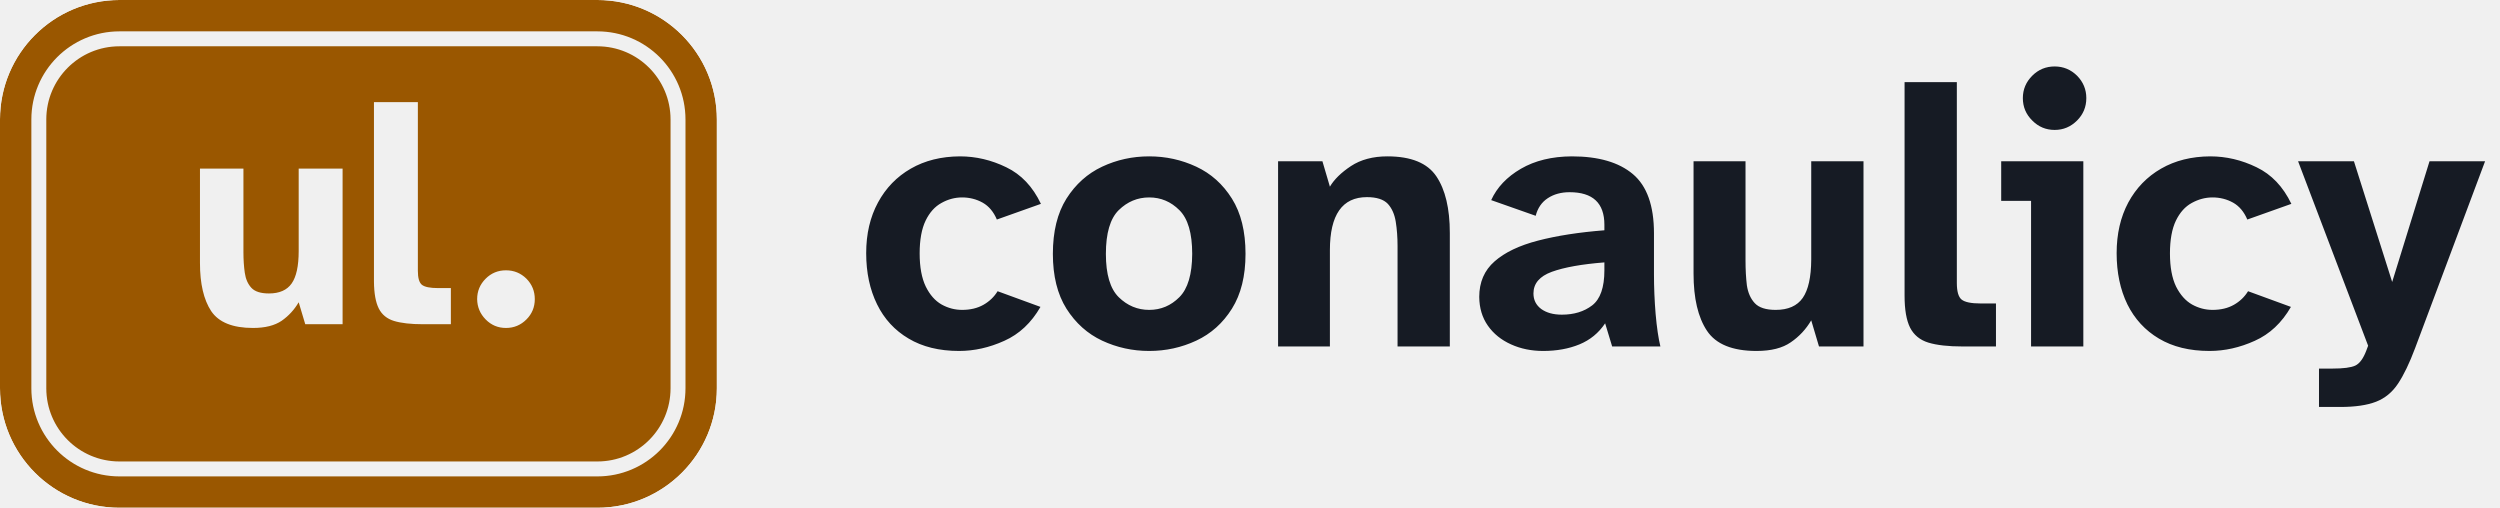
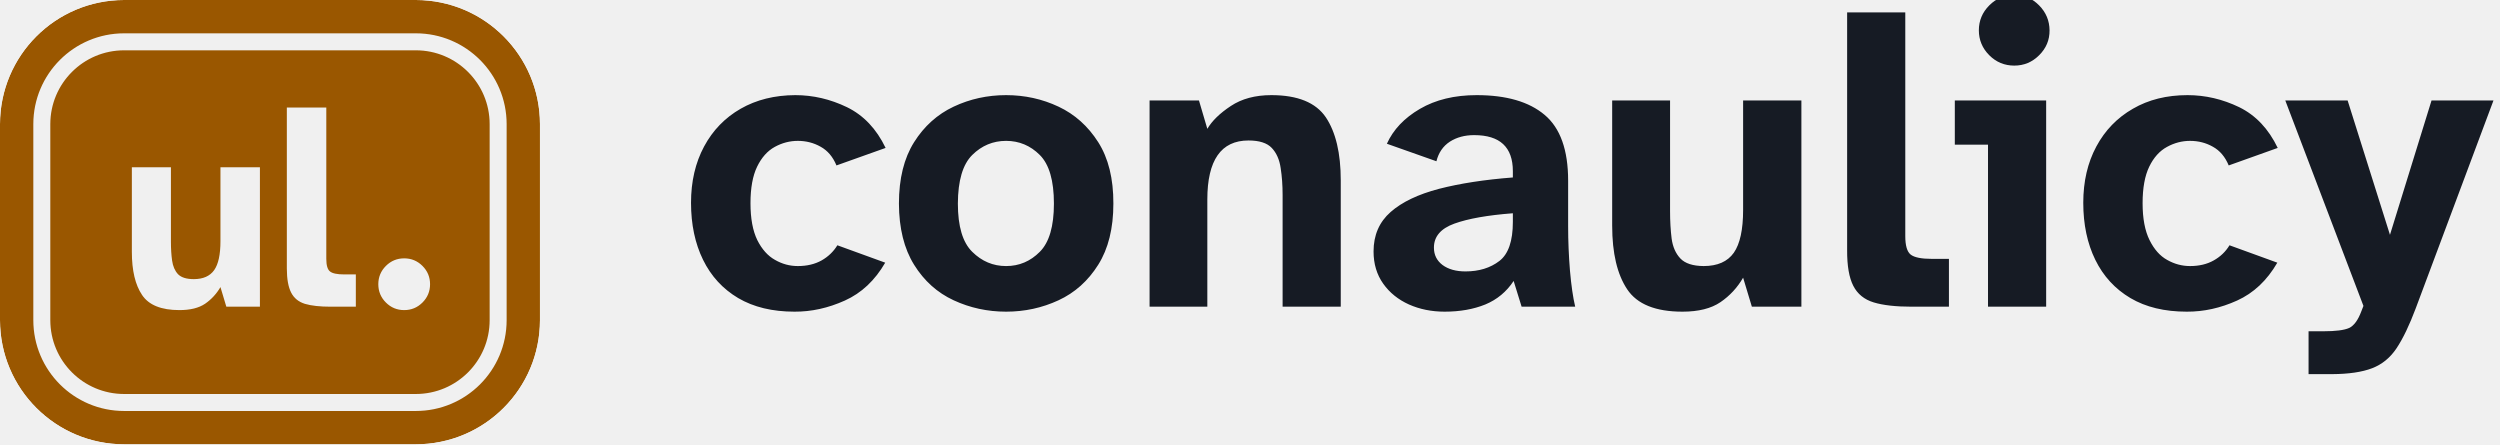
- <svg xmlns="http://www.w3.org/2000/svg" width="167.4" height="34" aria-label="conaulicy" viewBox="0 0 167.4 34">
+ <svg xmlns="http://www.w3.org/2000/svg" width="191.31" height="34" aria-label="conaulicy" viewBox="0 0 191.31 34">
  <defs>
-     <mask id="alk" width="48" height="34" x="0" y="0" maskUnits="userSpaceOnUse">
-       <path fill="#fff" d="M8 0h32a8 8 0 0 1 8 8v18a8 8 0 0 1-8 8H8a8 8 0 0 1-8-8V8a8 8 0 0 1 8-8" />
-       <path fill="none" stroke="#000" d="M8 2.6h32A5.4 5.4 0 0 1 45.4 8v18a5.4 5.4 0 0 1-5.4 5.4H8A5.4 5.4 0 0 1 2.6 26V8A5.4 5.4 0 0 1 8 2.6Z" />
-       <path d="M16.94 21.96q-2.04 0-2.8-1.13-.75-1.14-.75-3.22v-6.32h2.91v5.59q0 .75.09 1.38t.44 1.01 1.18.38q1.05 0 1.52-.67t.47-2.17v-5.52h2.94v10.42h-2.5L20 20.24q-.44.75-1.14 1.24-.71.48-1.92.48m11.38-.25q-1.22 0-1.94-.22-.71-.22-1.02-.84t-.32-1.8V6.84h2.94v11.3q0 .71.27.93.28.22 1.08.22h.86v2.42Zm5.56.25q-.8 0-1.36-.57t-.57-1.36q0-.8.57-1.37.56-.56 1.36-.56t1.37.56q.56.57.56 1.37t-.56 1.36q-.57.57-1.37.57" />
+     <mask id="alk" width="41.32" height="34" x="0" y="0" maskUnits="userSpaceOnUse">
+       <path fill="#fff" d="M9.5 0h22.32a9.5 9.5 0 0 1 9.5 9.5v15a9.5 9.5 0 0 1-9.5 9.5H9.5A9.5 9.5 0 0 1 0 24.5v-15A9.5 9.5 0 0 1 9.5 0" />
+       <path fill="none" stroke="#000" stroke-width="1.3" d="M9.5 3.2h22.32a6.3 6.3 0 0 1 6.3 6.3v15a6.3 6.3 0 0 1-6.3 6.3H9.5a6.3 6.3 0 0 1-6.3-6.3v-15a6.3 6.3 0 0 1 6.3-6.3Z" />
+       <path d="M13.73 23.73q-2.09 0-2.86-1.16-.78-1.16-.78-3.29V12.8h2.99v5.72q0 .78.09 1.42.09.65.45 1.04.37.38 1.21.38 1.07 0 1.56-.69.48-.68.48-2.21V12.8h3.02v10.67h-2.57l-.45-1.5q-.45.77-1.17 1.27-.72.49-1.97.49m11.58-.26q-1.25 0-1.98-.22-.73-.23-1.05-.86-.33-.64-.33-1.84V8.23h3.02v11.58q0 .74.28.96.28.23 1.09.23h.89v2.47Zm5.62.26q-.82 0-1.4-.58t-.58-1.4.58-1.4 1.4-.58 1.4.58.58 1.4-.58 1.4-1.4.58" />
    </mask>
  </defs>
-   <path fill="#9a5700" d="M8 0h32a8 8 0 0 1 8 8v18a8 8 0 0 1-8 8H8a8 8 0 0 1-8-8V8a8 8 0 0 1 8-8" mask="url(#alk)" />
-   <path fill="#161b24" d="M64.22 23.5q-1.99 0-3.38-.83-1.39-.82-2.11-2.29Q58 18.9 58 16.95q0-1.93.79-3.39t2.2-2.27 3.29-.82q1.6 0 3.1.73 1.5.72 2.32 2.45l-2.95 1.05q-.33-.78-.95-1.13-.63-.35-1.38-.35-.72 0-1.38.37-.66.36-1.06 1.18-.4.83-.4 2.2t.41 2.22q.41.83 1.06 1.2.65.36 1.37.36.83 0 1.43-.34t.95-.91l2.87 1.05q-.92 1.6-2.42 2.27-1.5.68-3.03.68m12.73 0q-1.67 0-3.15-.69-1.47-.69-2.39-2.14-.91-1.45-.91-3.67 0-2.25.91-3.7.92-1.45 2.39-2.14t3.15-.69q1.67 0 3.15.69t2.39 2.14.91 3.7q0 2.22-.91 3.67t-2.39 2.14-3.15.69m0-2.75q1.17 0 2.02-.85t.86-2.9q0-2.08-.86-2.93-.85-.85-2.02-.85t-2.04.85q-.86.85-.86 2.93 0 2.05.86 2.9.87.85 2.04.85m8.63 2.45V10.8h2.97l.5 1.7q.43-.73 1.41-1.38.99-.65 2.44-.65 2.38 0 3.28 1.34t.9 3.79v7.6h-3.5v-6.73q0-.87-.12-1.62t-.53-1.2q-.43-.45-1.4-.45-2.48 0-2.48 3.55v6.45Zm17.75.3q-1.18 0-2.15-.44-.98-.44-1.55-1.25t-.58-1.93q0-1.48 1.03-2.38 1.02-.9 2.91-1.39t4.44-.69v-.37q0-2.18-2.33-2.18-.85 0-1.46.4t-.81 1.18l-2.98-1.05q.58-1.28 1.99-2.1t3.41-.83q2.68 0 4.09 1.19t1.41 3.96v2.76q0 1.29.11 2.64.12 1.36.32 2.18h-3.23l-.47-1.55q-.65.97-1.72 1.41t-2.43.44m1.25-2.43q1.22 0 2.03-.62.82-.63.82-2.35v-.53q-2.28.18-3.52.63-1.23.45-1.23 1.45 0 .65.52 1.04.53.38 1.38.38m13.04 2.43q-2.42 0-3.32-1.35t-.9-3.83V10.8h3.48v6.65q0 .9.09 1.65.11.75.53 1.2t1.4.45q1.25 0 1.81-.8t.57-2.57V10.8h3.5v12.4h-2.98l-.52-1.75q-.53.9-1.37 1.47-.83.58-2.29.58m13.81-.3q-1.46 0-2.31-.26-.84-.26-1.22-1-.37-.74-.37-2.14V5.5h3.5v13.45q0 .85.32 1.11.33.26 1.27.26h1.03v2.88Zm4.57 0v-9.75h-2V10.8h5.5v12.4Zm1.58-14.5q-.88 0-1.5-.63-.63-.62-.63-1.5 0-.87.63-1.5.62-.62 1.5-.62.87 0 1.5.62.62.63.62 1.5 0 .88-.62 1.5-.63.63-1.5.63m10.37 14.8q-2 0-3.39-.83-1.38-.82-2.11-2.29-.72-1.48-.72-3.43 0-1.93.78-3.39.79-1.46 2.2-2.27t3.29-.82q1.6 0 3.1.73 1.5.72 2.33 2.45l-2.95 1.05q-.33-.78-.95-1.13-.63-.35-1.38-.35-.72 0-1.39.37-.66.36-1.06 1.18-.4.83-.4 2.2t.41 2.22q.42.83 1.07 1.2.65.36 1.37.36.83 0 1.43-.34t.95-.91l2.87 1.05q-.92 1.6-2.42 2.27-1.5.68-3.03.68m7.33 3.75v-2.57h.9q1.1 0 1.53-.2.44-.21.74-1.01l.12-.32-4.69-12.35h3.74l2.56 8.08 2.5-8.08h3.72l-4.68 12.5q-.57 1.52-1.15 2.39-.57.86-1.47 1.21t-2.4.35Z" />
+   <path fill="#9a5700" d="M9.5 0h22.32a9.5 9.5 0 0 1 9.5 9.5v15a9.5 9.5 0 0 1-9.5 9.5H9.5A9.5 9.5 0 0 1 0 24.5v-15A9.5 9.5 0 0 1 9.5 0" mask="url(#alk)" />
+   <path fill="#161b24" d="M60.8 23.85q-2.54 0-4.31-1.04-1.77-1.05-2.69-2.93t-.92-4.36q0-2.45 1-4.31t2.8-2.89 4.18-1.04q2.04 0 3.95.92 1.91.93 2.96 3.12l-3.76 1.34q-.41-.99-1.21-1.43-.79-.45-1.75-.45-.92 0-1.76.46t-1.35 1.51-.51 2.8.52 2.82q.53 1.06 1.36 1.52.82.47 1.74.47 1.05 0 1.82-.43.76-.43 1.21-1.16l3.66 1.33q-1.18 2.04-3.09 2.9t-3.85.85m16.19 0q-2.13 0-4.01-.87t-3.03-2.72-1.16-4.68q0-2.86 1.16-4.7t3.03-2.72 4.01-.88 4.01.88 3.04 2.72 1.16 4.7q0 2.84-1.16 4.68-1.16 1.85-3.04 2.72t-4.01.87m0-3.49q1.5 0 2.58-1.09 1.08-1.08 1.08-3.69 0-2.64-1.08-3.72t-2.58-1.08-2.59 1.08-1.1 3.72q0 2.61 1.1 3.69 1.1 1.09 2.59 1.09m10.98 3.11V7.69h3.78l.64 2.17q.54-.92 1.8-1.75 1.25-.83 3.1-.83 3.02 0 4.17 1.7 1.14 1.71 1.14 4.82v9.67h-4.45v-8.55q0-1.12-.15-2.07-.14-.96-.68-1.53t-1.78-.57q-3.15 0-3.15 4.52v8.2Zm22.58.38q-1.49 0-2.73-.55-1.24-.56-1.97-1.59-.74-1.04-.74-2.47 0-1.87 1.31-3.02 1.3-1.14 3.7-1.77 2.41-.62 5.65-.87v-.48q0-2.76-2.96-2.76-1.08 0-1.86.5-.78.51-1.03 1.5L106.13 11q.73-1.62 2.53-2.67T113 7.28q3.41 0 5.2 1.51 1.8 1.51 1.8 5.04v3.5q0 1.66.14 3.38.15 1.71.4 2.76h-4.1l-.61-1.97q-.82 1.24-2.17 1.8-1.36.55-3.11.55m1.59-3.08q1.56 0 2.6-.8 1.03-.79 1.03-2.99v-.66q-2.89.22-4.47.79t-1.57 1.85q0 .82.66 1.32.67.49 1.75.49m16.61 3.08q-3.09 0-4.23-1.71-1.15-1.72-1.15-4.87V7.69h4.43v8.47q0 1.14.12 2.1.13.95.67 1.52t1.78.58q1.59 0 2.31-1.02.71-1.02.71-3.28V7.69h4.46v15.78h-3.79l-.67-2.22q-.66 1.14-1.73 1.87t-2.91.73m17.56-.38q-1.85 0-2.93-.33t-1.56-1.27-.47-2.72V.95h4.45v17.12q0 1.08.41 1.41.42.33 1.63.33h1.3v3.66Zm5.82 0v-12.4h-2.54V7.69h6.99v15.78Zm2.01-18.45q-1.12 0-1.91-.79-.8-.8-.8-1.91t.8-1.91 1.91-.8 1.9.8.8 1.91-.8 1.91q-.79.79-1.9.79m13.2 18.83q-2.55 0-4.31-1.04-1.77-1.05-2.69-2.93t-.92-4.36q0-2.45 1-4.31t2.8-2.89q1.79-1.04 4.18-1.04 2.04 0 3.95.92 1.9.93 2.95 3.12l-3.75 1.34q-.41-.99-1.21-1.43-.79-.45-1.75-.45-.92 0-1.76.46-.85.46-1.36 1.51t-.51 2.8.53 2.82 1.35 1.52q.83.47 1.75.47 1.05 0 1.81-.43.77-.43 1.21-1.16l3.66 1.33q-1.18 2.04-3.08 2.9t-3.85.85m9.32 4.78v-3.28h1.14q1.4 0 1.96-.25.56-.26.94-1.28l.16-.41-5.98-15.72h4.77l3.24 10.28 3.18-10.28h4.74l-5.95 15.91q-.73 1.94-1.46 3.04t-1.88 1.54-3.05.45Z" />
</svg>
